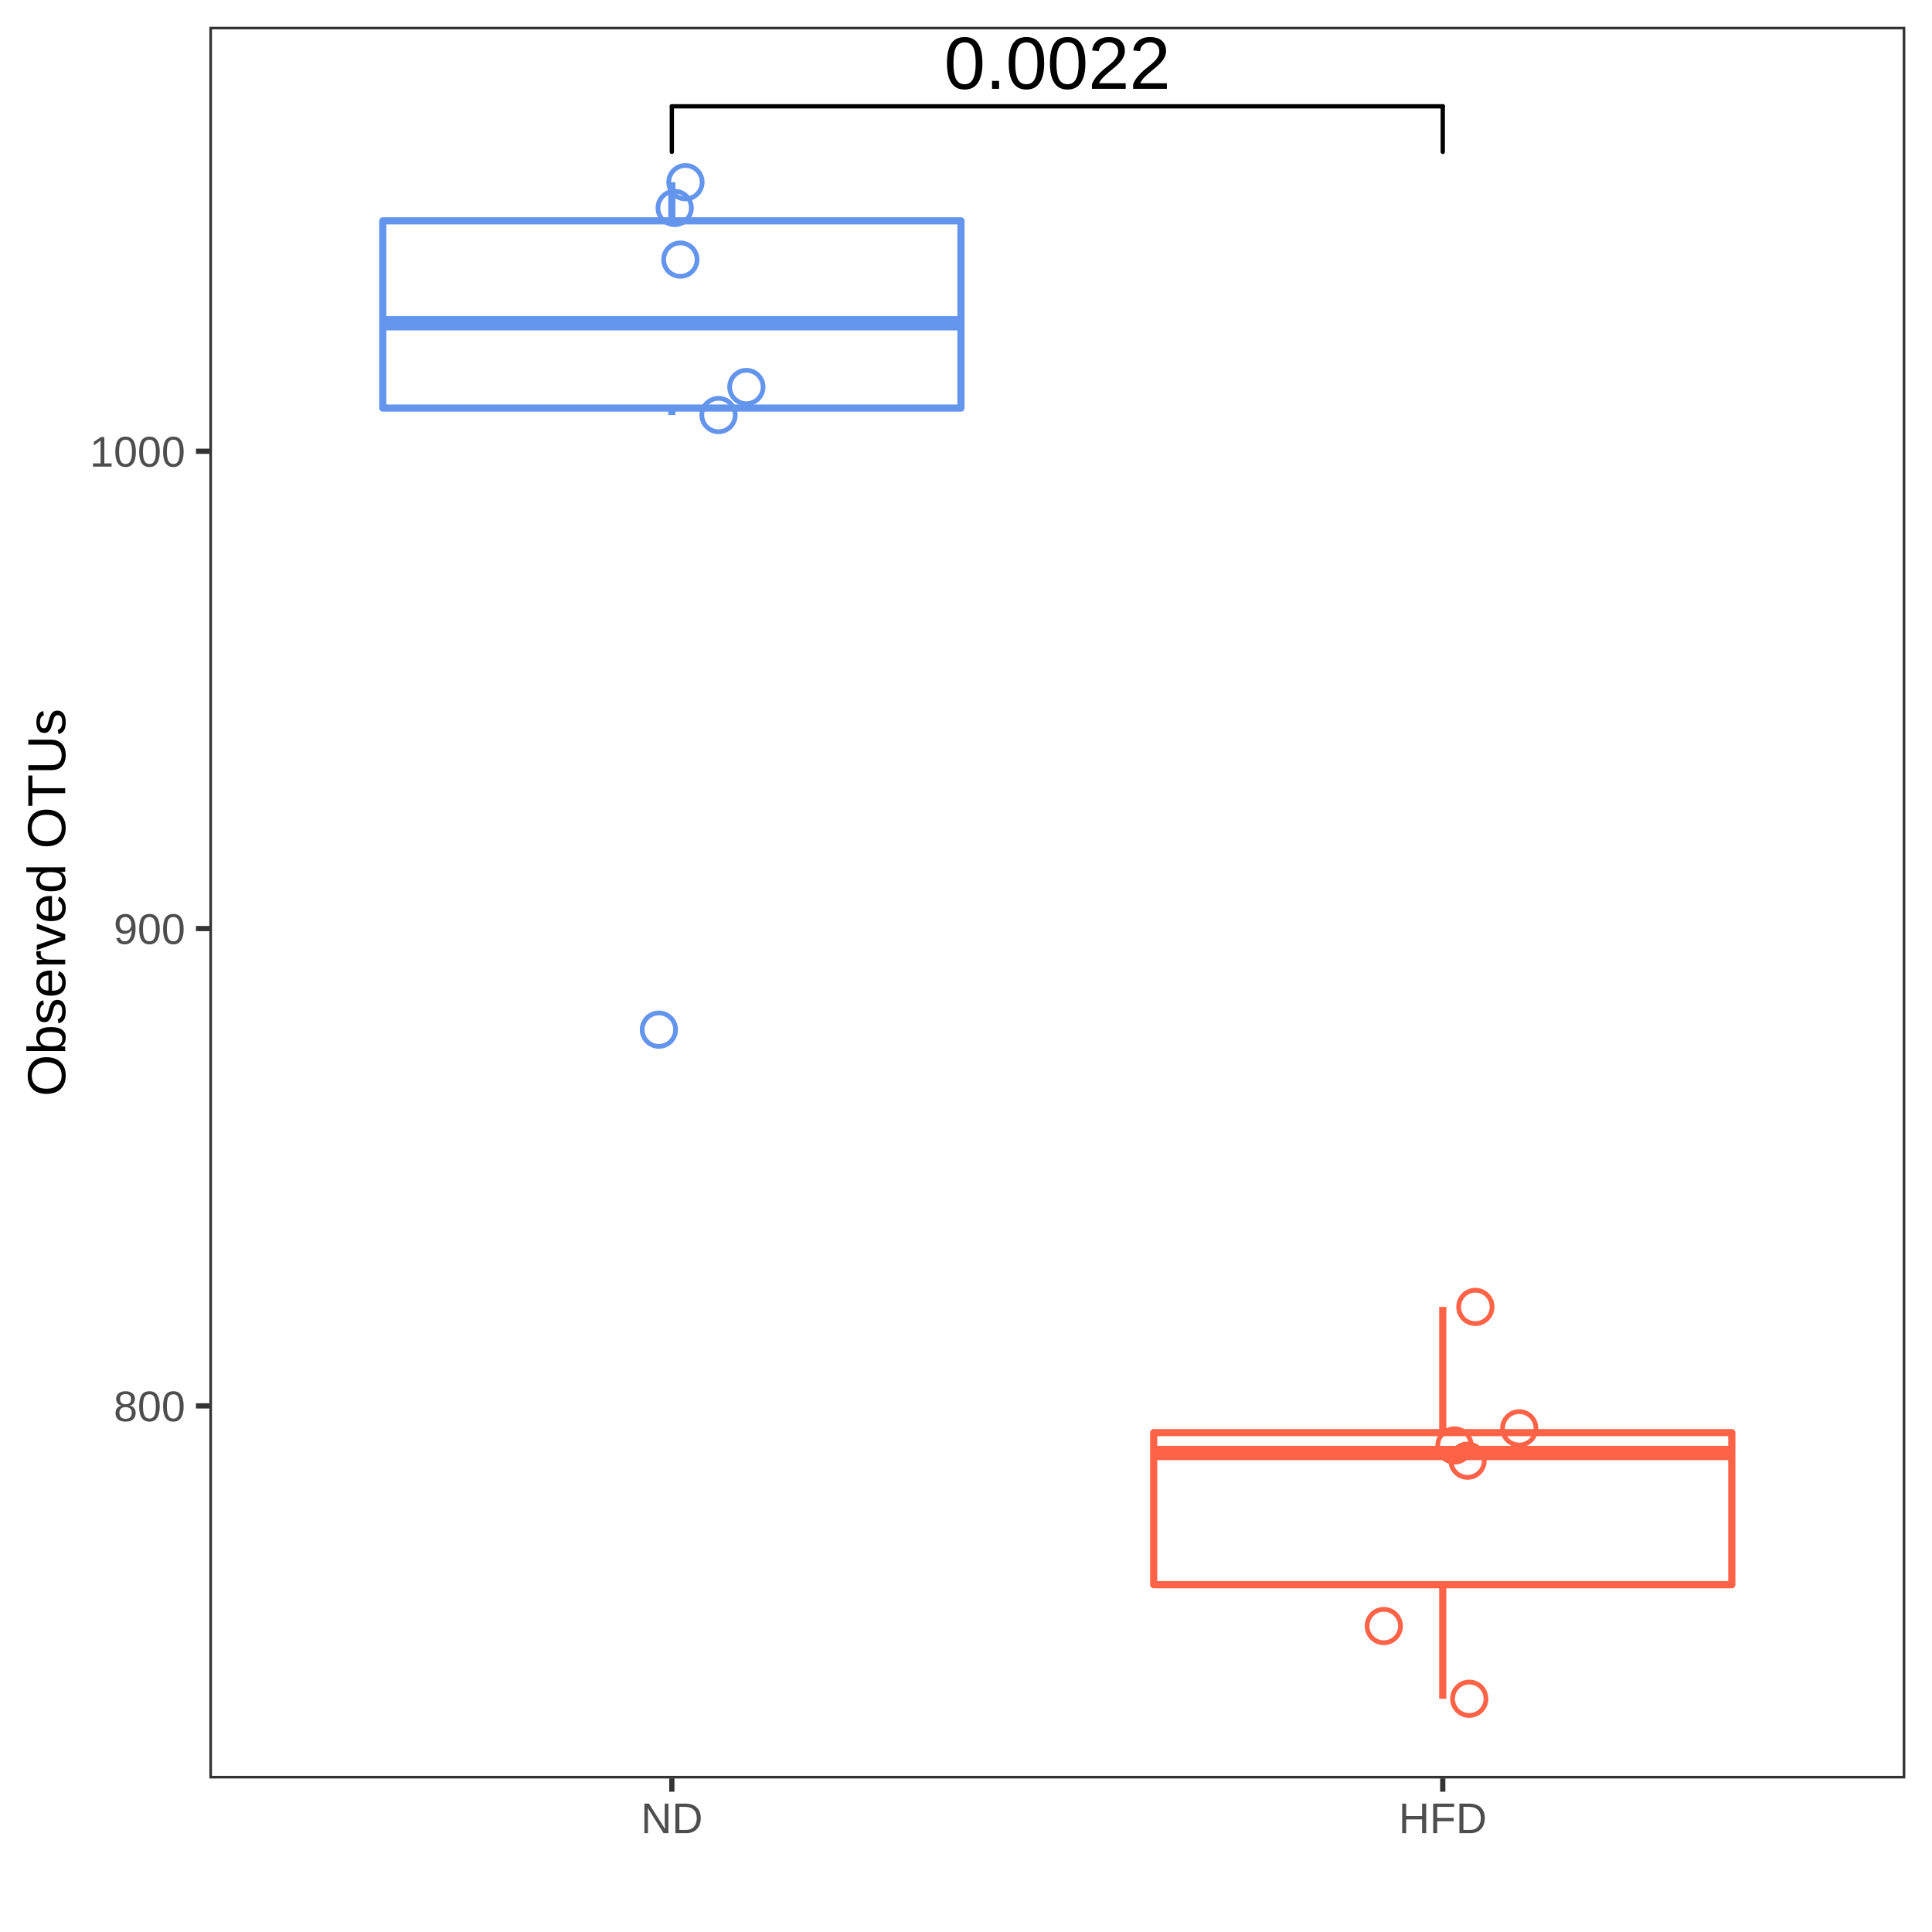
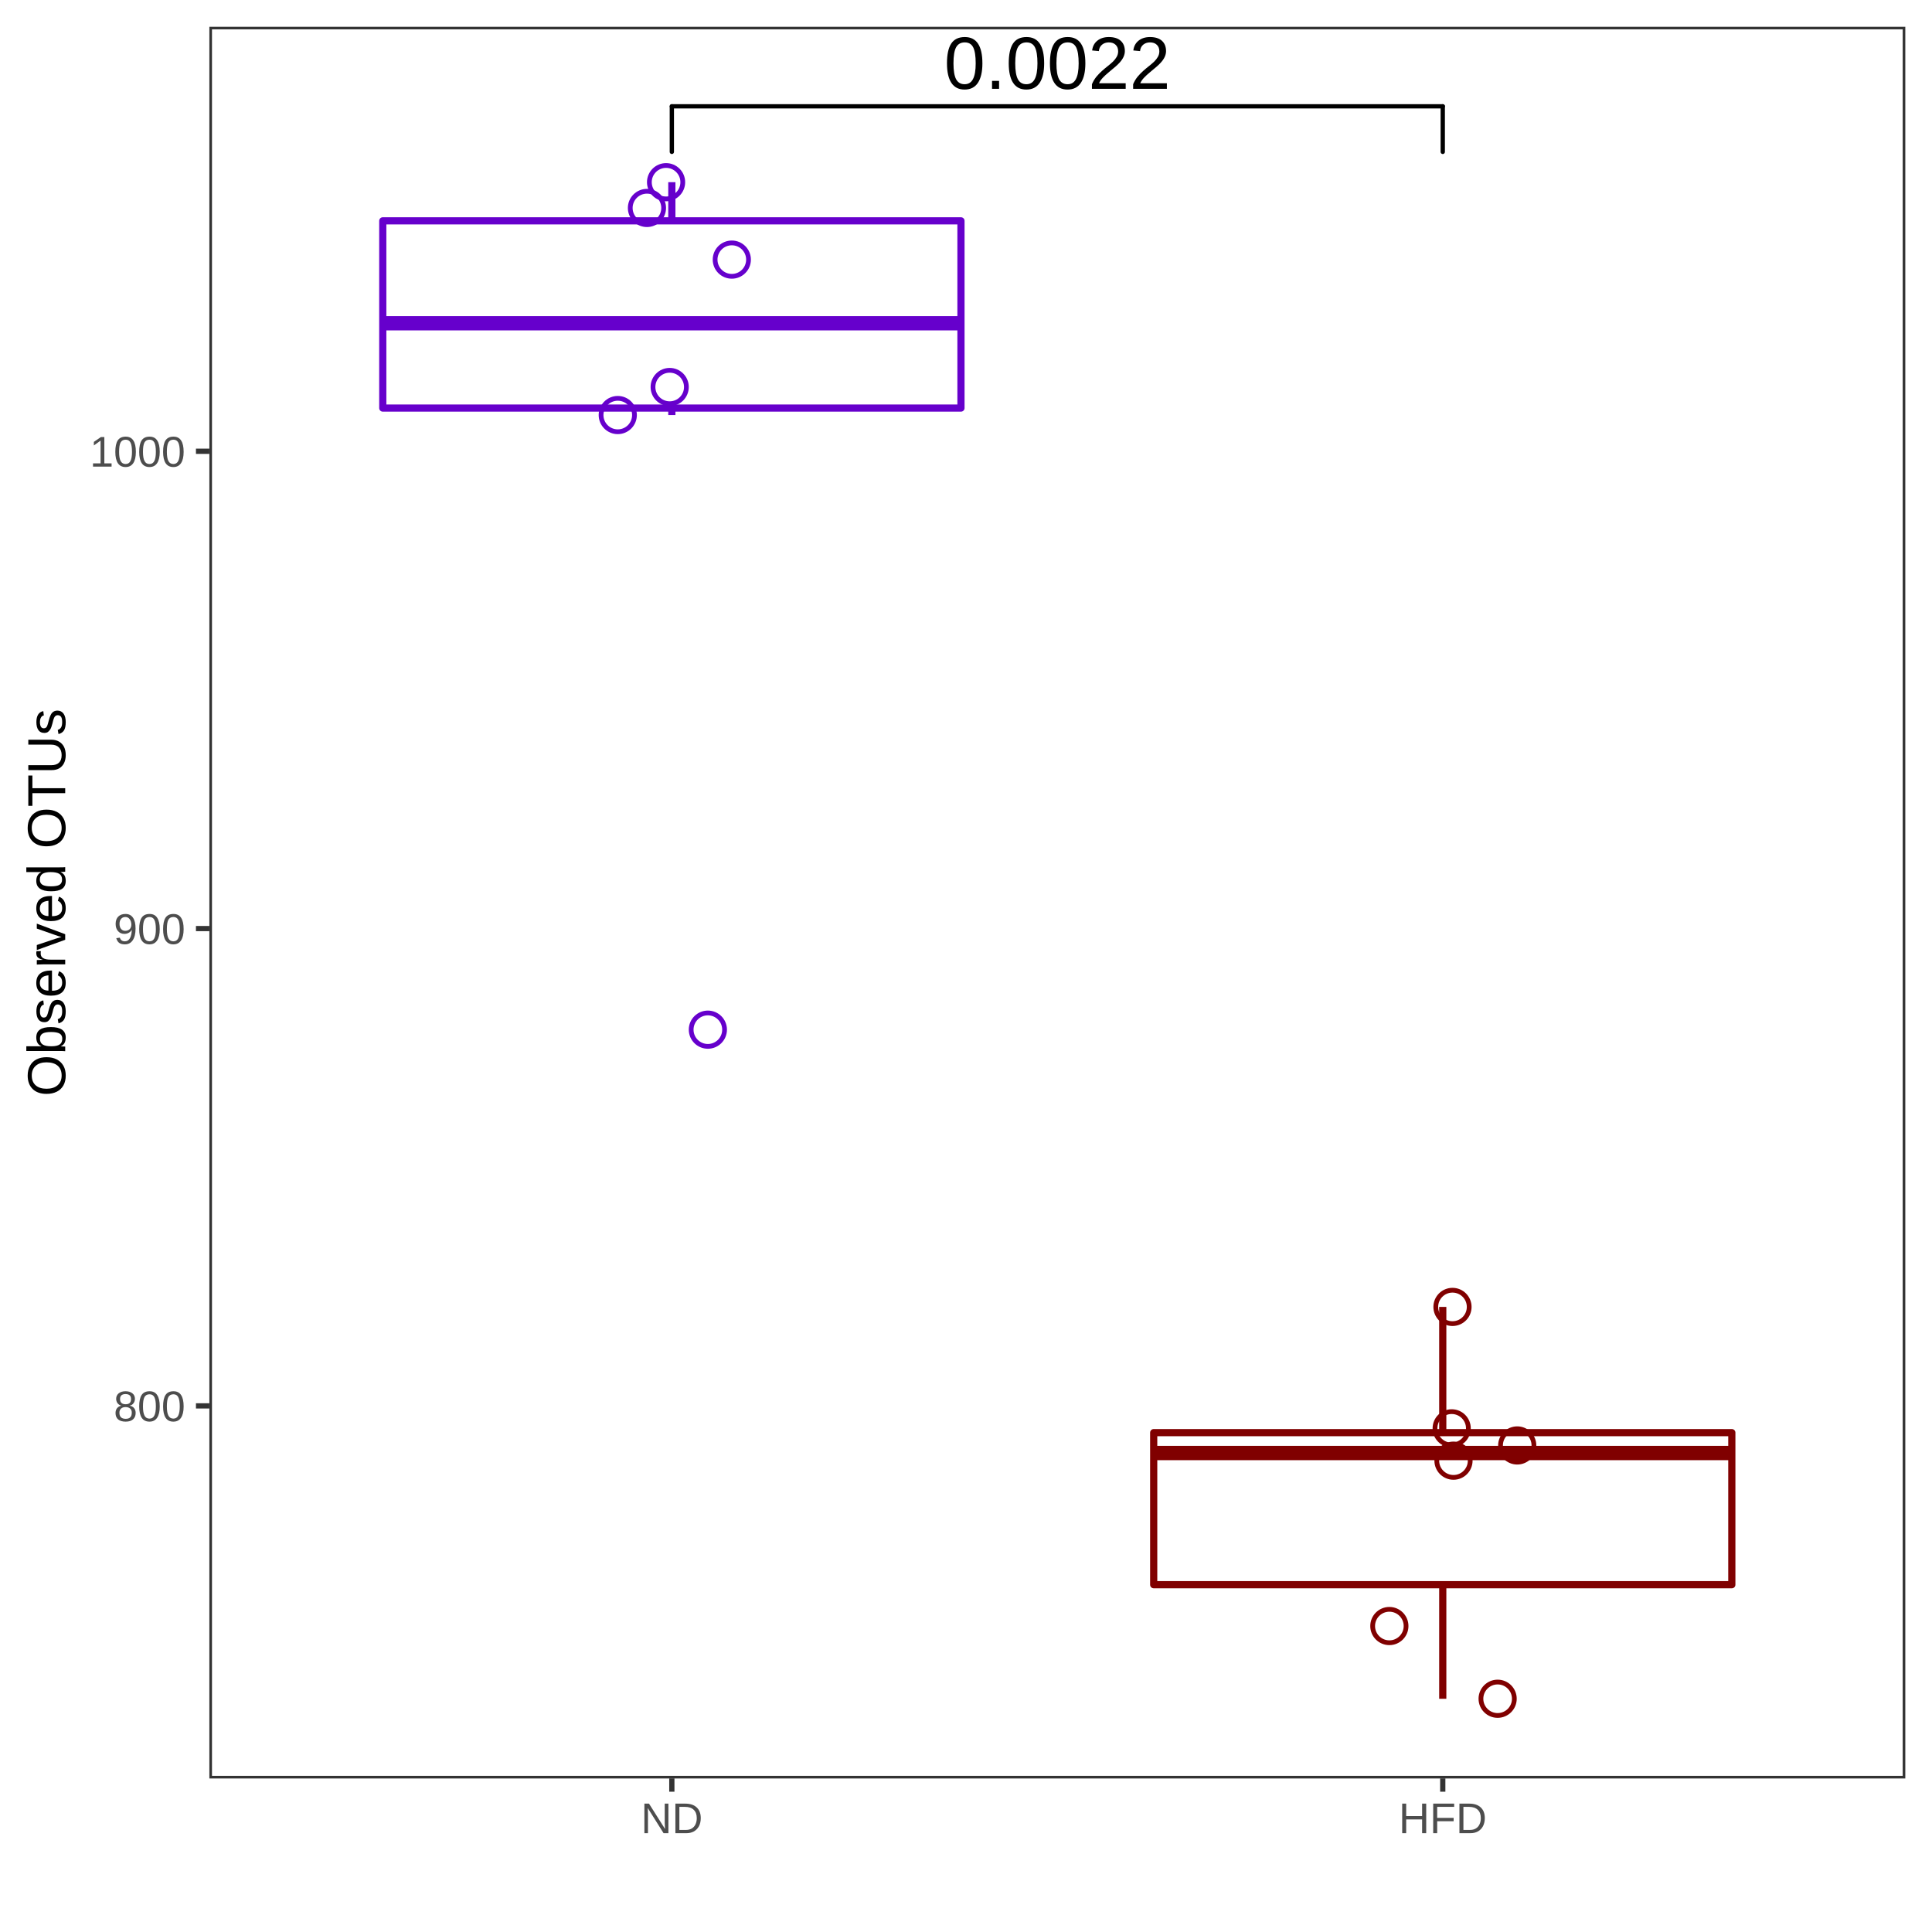
<svg xmlns="http://www.w3.org/2000/svg" class="svglite" width="288.00pt" height="288.00pt" viewBox="0 0 288.00 288.00">
  <defs>
    <style type="text/css">
    .svglite line, .svglite polyline, .svglite polygon, .svglite path, .svglite rect, .svglite circle {
      fill: none;
      stroke: #000000;
      stroke-linecap: round;
      stroke-linejoin: round;
      stroke-miterlimit: 10.00;
    }
  </style>
  </defs>
  <rect width="100%" height="100%" style="stroke: none; fill: #FFFFFF;" />
  <defs>
    <clipPath id="cpMC4wMHwyODguMDB8MC4wMHwyODguMDA=">
      <rect x="0.00" y="0.00" width="288.00" height="288.00" />
    </clipPath>
  </defs>
  <g clip-path="url(#cpMC4wMHwyODguMDB8MC4wMHwyODguMDA=)">
    <rect x="0.00" y="0.00" width="288.00" height="288.00" style="stroke-width: 0.78; stroke: #FFFFFF; fill: #FFFFFF;" />
  </g>
  <defs>
    <clipPath id="cpMzEuMjF8Mjg0LjAxfDMuOTl8MjY1LjEw">
      <rect x="31.21" y="3.99" width="252.81" height="261.12" />
    </clipPath>
  </defs>
  <g clip-path="url(#cpMzEuMjF8Mjg0LjAxfDMuOTl8MjY1LjEw)">
    <rect x="31.21" y="3.99" width="252.81" height="261.12" style="stroke-width: 0.78; stroke: none; fill: #FFFFFF;" />
-     <line x1="100.15" y1="32.92" x2="100.15" y2="27.16" style="stroke-width: 1.07; stroke: #6495ED; stroke-linecap: butt;" />
-     <line x1="100.15" y1="60.83" x2="100.15" y2="61.87" style="stroke-width: 1.07; stroke: #6495ED; stroke-linecap: butt;" />
-     <polygon points="57.06,32.92 57.06,60.83 143.25,60.83 143.25,32.92 57.06,32.92 " style="stroke-width: 1.07; stroke: #6495ED; fill: #FFFFFF;" />
-     <line x1="57.06" y1="48.19" x2="143.25" y2="48.19" style="stroke-width: 2.13; stroke: #6495ED; stroke-linecap: butt;" />
-     <line x1="215.07" y1="213.56" x2="215.07" y2="194.82" style="stroke-width: 1.07; stroke: #FF6347; stroke-linecap: butt;" />
-     <line x1="215.07" y1="236.23" x2="215.07" y2="253.23" style="stroke-width: 1.07; stroke: #FF6347; stroke-linecap: butt;" />
-     <polygon points="171.98,213.56 171.98,236.23 258.16,236.23 258.16,213.56 171.98,213.56 " style="stroke-width: 1.07; stroke: #FF6347; fill: #FFFFFF;" />
-     <line x1="171.98" y1="216.60" x2="258.16" y2="216.60" style="stroke-width: 2.13; stroke: #FF6347; stroke-linecap: butt;" />
-     <circle cx="216.82" cy="215.47" r="2.49" style="stroke-width: 0.71; stroke: #FF6347;" />
-     <circle cx="219.93" cy="194.82" r="2.49" style="stroke-width: 0.71; stroke: #FF6347;" />
-     <circle cx="219.02" cy="253.23" r="2.49" style="stroke-width: 0.71; stroke: #FF6347;" />
-     <circle cx="107.11" cy="61.87" r="2.49" style="stroke-width: 0.71; stroke: #6495ED;" />
-     <circle cx="111.26" cy="57.69" r="2.49" style="stroke-width: 0.71; stroke: #6495ED;" />
-     <circle cx="218.77" cy="217.74" r="2.49" style="stroke-width: 0.71; stroke: #FF6347;" />
-     <circle cx="100.57" cy="31.00" r="2.49" style="stroke-width: 0.71; stroke: #6495ED;" />
-     <circle cx="102.18" cy="27.16" r="2.49" style="stroke-width: 0.71; stroke: #6495ED;" />
-     <circle cx="101.42" cy="38.70" r="2.49" style="stroke-width: 0.71; stroke: #6495ED;" />
-     <circle cx="206.28" cy="242.39" r="2.49" style="stroke-width: 0.71; stroke: #FF6347;" />
-     <circle cx="226.47" cy="212.92" r="2.49" style="stroke-width: 0.71; stroke: #FF6347;" />
-     <circle cx="98.22" cy="153.49" r="2.49" style="stroke-width: 0.71; stroke: #6495ED;" />
+     <line x1="100.15" y1="32.92" x2="100.15" y2="27.16" style="stroke-width: 1.07; stroke: #6600CC; stroke-linecap: butt;" />
+     <line x1="100.15" y1="60.83" x2="100.15" y2="61.87" style="stroke-width: 1.07; stroke: #6600CC; stroke-linecap: butt;" />
+     <polygon points="57.06,32.92 57.06,60.83 143.25,60.83 143.25,32.92 57.06,32.92 " style="stroke-width: 1.07; stroke: #6600CC; fill: #FFFFFF;" />
+     <line x1="57.06" y1="48.19" x2="143.25" y2="48.19" style="stroke-width: 2.13; stroke: #6600CC; stroke-linecap: butt;" />
+     <line x1="215.07" y1="213.56" x2="215.07" y2="194.82" style="stroke-width: 1.07; stroke: #800000; stroke-linecap: butt;" />
+     <line x1="215.07" y1="236.23" x2="215.07" y2="253.23" style="stroke-width: 1.07; stroke: #800000; stroke-linecap: butt;" />
+     <polygon points="171.98,213.56 171.98,236.23 258.16,236.23 258.16,213.56 171.98,213.56 " style="stroke-width: 1.07; stroke: #800000; fill: #FFFFFF;" />
+     <line x1="171.98" y1="216.60" x2="258.16" y2="216.60" style="stroke-width: 2.13; stroke: #800000; stroke-linecap: butt;" />
+     <circle cx="226.17" cy="215.47" r="2.49" style="stroke-width: 0.71; stroke: #800000;" />
+     <circle cx="216.52" cy="194.82" r="2.49" style="stroke-width: 0.71; stroke: #800000;" />
+     <circle cx="223.25" cy="253.23" r="2.49" style="stroke-width: 0.71; stroke: #800000;" />
+     <circle cx="92.09" cy="61.87" r="2.49" style="stroke-width: 0.71; stroke: #6600CC;" />
+     <circle cx="99.83" cy="57.69" r="2.49" style="stroke-width: 0.71; stroke: #6600CC;" />
+     <circle cx="216.67" cy="217.74" r="2.49" style="stroke-width: 0.71; stroke: #800000;" />
+     <circle cx="96.44" cy="31.00" r="2.49" style="stroke-width: 0.71; stroke: #6600CC;" />
+     <circle cx="99.29" cy="27.16" r="2.49" style="stroke-width: 0.71; stroke: #6600CC;" />
+     <circle cx="109.09" cy="38.70" r="2.49" style="stroke-width: 0.71; stroke: #6600CC;" />
+     <circle cx="207.11" cy="242.39" r="2.49" style="stroke-width: 0.71; stroke: #800000;" />
+     <circle cx="216.40" cy="212.92" r="2.49" style="stroke-width: 0.71; stroke: #800000;" />
+     <circle cx="105.52" cy="153.49" r="2.49" style="stroke-width: 0.71; stroke: #6600CC;" />
    <text x="157.61" y="13.24" text-anchor="middle" style="font-size: 11.04px; font-family: Arial;" textLength="33.74px" lengthAdjust="spacingAndGlyphs">0.0022</text>
    <line x1="215.07" y1="22.64" x2="215.07" y2="15.85" style="stroke-width: 0.64;" />
    <line x1="215.07" y1="15.85" x2="100.15" y2="15.85" style="stroke-width: 0.64;" />
    <line x1="100.15" y1="15.85" x2="100.15" y2="22.64" style="stroke-width: 0.64;" />
    <rect x="31.21" y="3.99" width="252.81" height="261.12" style="stroke-width: 0.78; stroke: #333333;" />
  </g>
  <g clip-path="url(#cpMC4wMHwyODguMDB8MC4wMHwyODguMDA=)">
    <text x="27.62" y="211.86" text-anchor="end" style="font-size: 6.40px; fill: #4D4D4D; font-family: Arial;" textLength="10.67px" lengthAdjust="spacingAndGlyphs">800</text>
    <text x="27.62" y="140.71" text-anchor="end" style="font-size: 6.40px; fill: #4D4D4D; font-family: Arial;" textLength="10.67px" lengthAdjust="spacingAndGlyphs">900</text>
    <text x="27.62" y="69.56" text-anchor="end" style="font-size: 6.40px; fill: #4D4D4D; font-family: Arial;" textLength="14.23px" lengthAdjust="spacingAndGlyphs">1000</text>
    <polyline points="29.21,209.57 31.21,209.57 " style="stroke-width: 0.78; stroke: #333333; stroke-linecap: butt;" />
    <polyline points="29.21,138.42 31.21,138.42 " style="stroke-width: 0.78; stroke: #333333; stroke-linecap: butt;" />
    <polyline points="29.21,67.27 31.21,67.27 " style="stroke-width: 0.78; stroke: #333333; stroke-linecap: butt;" />
    <polyline points="100.15,267.09 100.15,265.10 " style="stroke-width: 0.78; stroke: #333333; stroke-linecap: butt;" />
    <polyline points="215.07,267.09 215.07,265.10 " style="stroke-width: 0.78; stroke: #333333; stroke-linecap: butt;" />
    <text x="100.15" y="273.27" text-anchor="middle" style="font-size: 6.40px; fill: #4D4D4D; font-family: Arial;" textLength="9.23px" lengthAdjust="spacingAndGlyphs">ND</text>
    <text x="215.07" y="273.27" text-anchor="middle" style="font-size: 6.40px; fill: #4D4D4D; font-family: Arial;" textLength="13.13px" lengthAdjust="spacingAndGlyphs">HFD</text>
    <text transform="translate(9.72,134.54) rotate(-90)" text-anchor="middle" style="font-size: 8.00px; font-family: Arial;" textLength="57.80px" lengthAdjust="spacingAndGlyphs">Observed OTUs</text>
  </g>
</svg>
